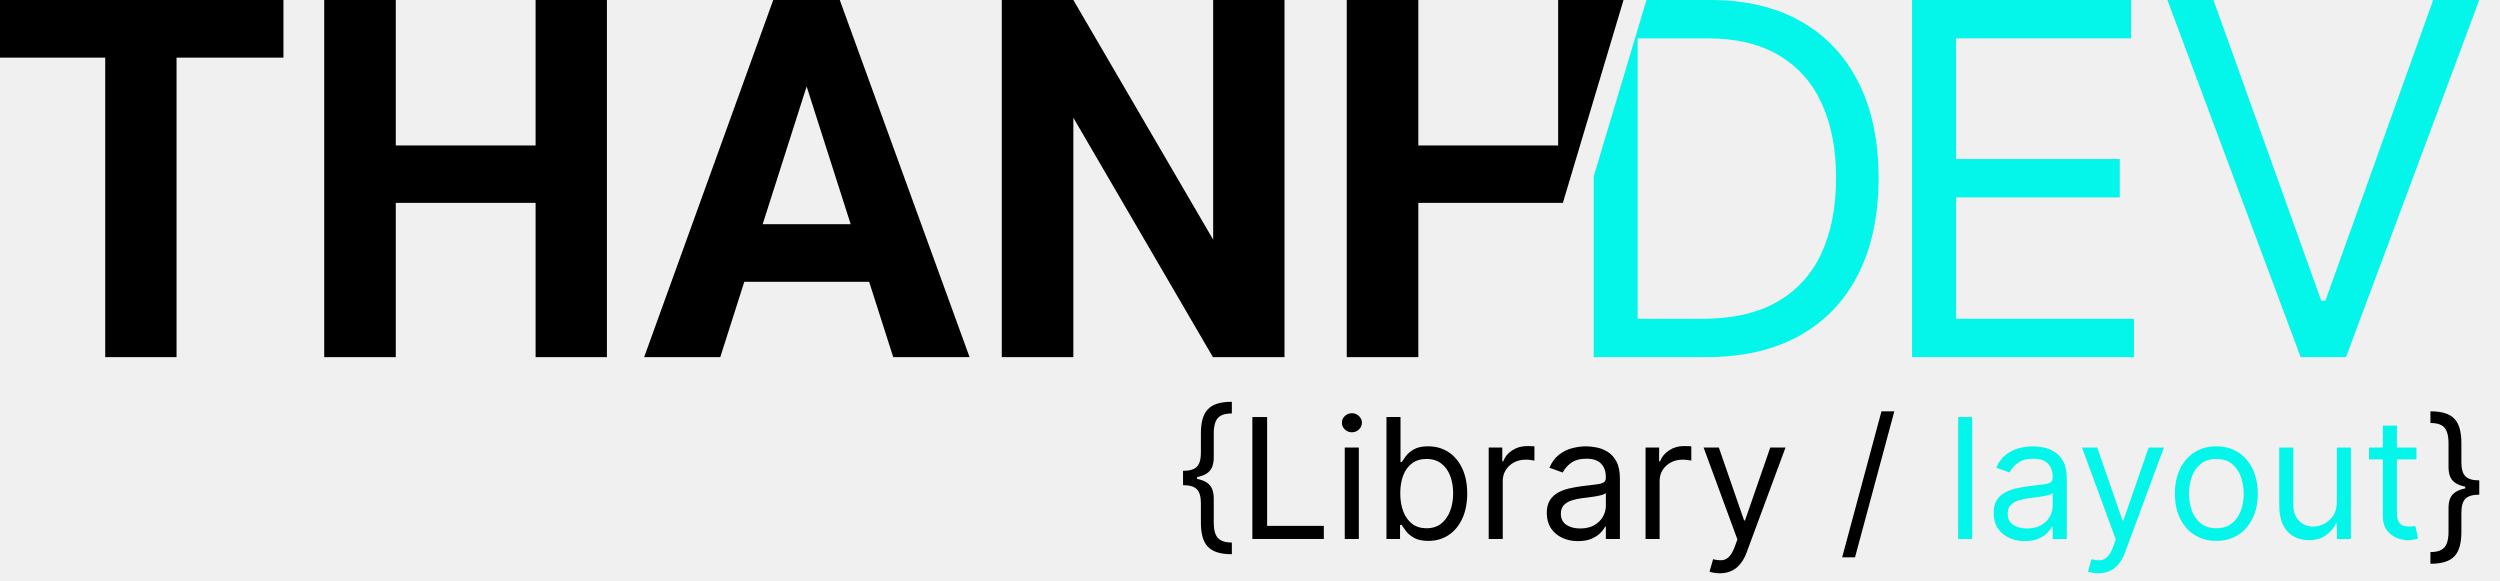
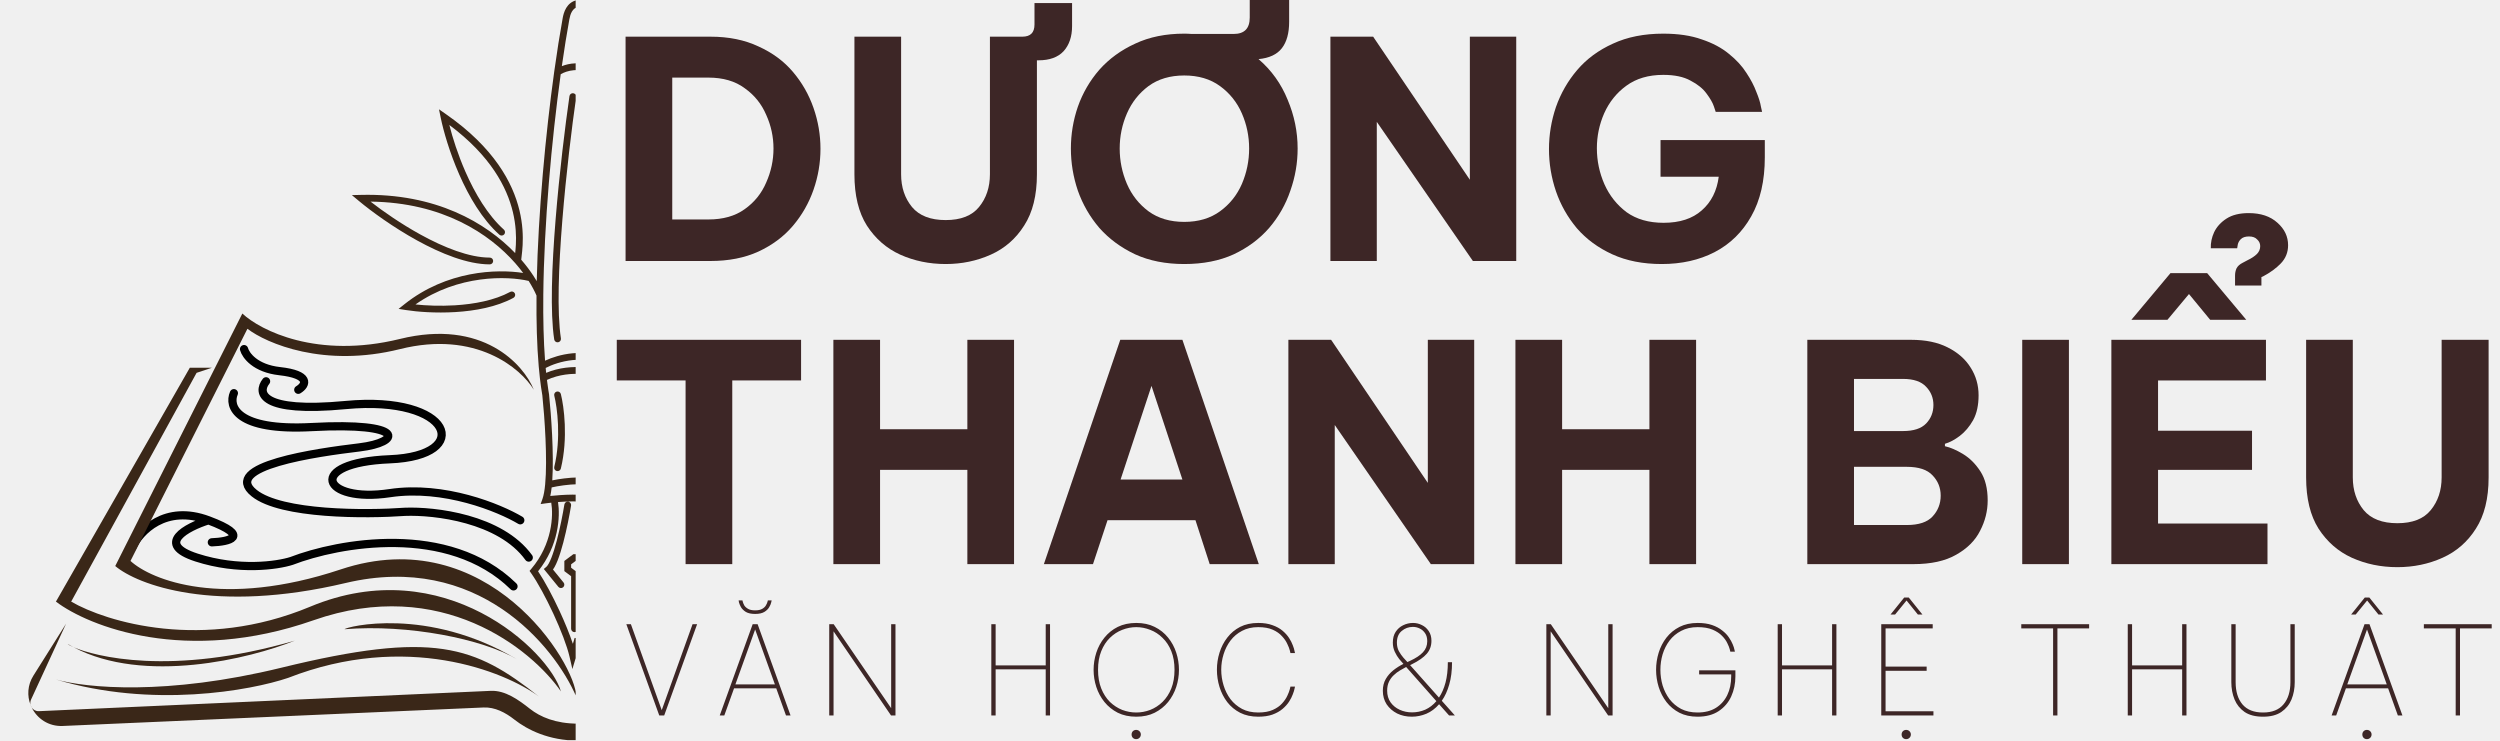
- <svg xmlns="http://www.w3.org/2000/svg" width="112" height="26" viewBox="0 0 112 26" fill="none">
-   <g clip-path="url(#clip0_33_1287)">
-     <path d="M12.698 2.582H7.909V16H4.714V2.582H0V0H12.698V2.582Z" fill="black" />
-     <path d="M17.731 6.517H23.995V0H27.19V16H23.995V9.088H17.731V16H14.525V0H17.731V6.517Z" fill="black" />
-     <path fill-rule="evenodd" clip-rule="evenodd" d="M43.437 16H40.017L38.938 12.626H33.344L32.268 16H28.858L34.641 0H37.622L43.437 16ZM34.168 10.044H38.111L36.137 3.873L34.168 10.044Z" fill="black" />
-     <path d="M54.35 10.736V0H57.545V16H54.339L48.086 5.274V16H44.88V0H48.086L54.35 10.736Z" fill="black" />
-     <path d="M69.805 6.517H63.541V0H60.335V16H63.541V9.088H70.017L72.734 0H69.805V6.517Z" fill="black" />
-     <path d="M76.636 0C78.213 2.3371e-05 79.562 0.32 80.684 0.961C81.805 1.596 82.666 2.51 83.264 3.703C83.862 4.891 84.161 6.312 84.161 7.969C84.161 9.635 83.859 11.07 83.256 12.273C82.653 13.471 81.774 14.393 80.62 15.039C79.466 15.68 78.064 16 76.413 16H71.397V7.909L73.762 0H76.636ZM73.365 14.281H76.286C77.63 14.281 78.744 14.026 79.628 13.516C80.512 13.005 81.171 12.279 81.605 11.336C82.038 10.393 82.256 9.271 82.256 7.969C82.256 6.677 82.041 5.565 81.612 4.633C81.184 3.695 80.543 2.977 79.691 2.477C78.84 1.971 77.779 1.719 76.509 1.719H73.365V14.281Z" fill="#04F6EA" />
-     <path d="M85.661 16V0H95.472V1.719H87.63V7.125H94.965V8.844H87.63V14.281H95.6V16H85.661Z" fill="#04F6EA" />
-     <path d="M99.163 0L103.99 13.469H104.18L109.007 0H111.071L105.101 16H103.069L97.1 0H99.163Z" fill="#04F6EA" />
-     <path d="M53 21.425V21.094C53.297 21.094 53.504 21.032 53.621 20.908C53.741 20.783 53.8 20.575 53.8 20.283V19.43C53.8 19.184 53.823 18.972 53.87 18.792C53.918 18.613 53.995 18.464 54.102 18.347C54.208 18.229 54.351 18.142 54.529 18.085C54.706 18.029 54.926 18 55.187 18V18.523C54.981 18.523 54.818 18.555 54.699 18.619C54.582 18.683 54.498 18.782 54.448 18.918C54.4 19.051 54.376 19.222 54.376 19.43V20.497C54.376 20.636 54.358 20.762 54.32 20.876C54.285 20.989 54.218 21.087 54.12 21.169C54.023 21.251 53.883 21.314 53.702 21.358C53.522 21.403 53.288 21.425 53 21.425ZM55.187 24.829C54.926 24.829 54.706 24.8 54.529 24.743C54.351 24.686 54.208 24.599 54.102 24.482C53.995 24.365 53.918 24.216 53.87 24.037C53.823 23.857 53.8 23.644 53.8 23.399V22.545C53.8 22.254 53.741 22.046 53.621 21.921C53.504 21.797 53.297 21.735 53 21.735V21.404C53.288 21.404 53.522 21.426 53.702 21.47C53.883 21.515 54.023 21.578 54.12 21.66C54.218 21.742 54.285 21.839 54.32 21.953C54.358 22.067 54.376 22.193 54.376 22.332V23.399C54.376 23.607 54.4 23.778 54.448 23.911C54.498 24.044 54.582 24.143 54.699 24.207C54.818 24.273 54.981 24.306 55.187 24.306V24.829ZM53 21.735V21.094H53.63V21.735H53Z" fill="black" />
-     <path d="M56.106 24.146V18.683H56.767V23.559H59.307V24.146H56.106Z" fill="black" />
-     <path d="M60.245 24.146V20.049H60.875V24.146H60.245ZM60.566 19.366C60.443 19.366 60.337 19.324 60.248 19.24C60.161 19.157 60.117 19.056 60.117 18.939C60.117 18.822 60.161 18.721 60.248 18.637C60.337 18.554 60.443 18.512 60.566 18.512C60.688 18.512 60.793 18.554 60.88 18.637C60.969 18.721 61.014 18.822 61.014 18.939C61.014 19.056 60.969 19.157 60.88 19.24C60.793 19.324 60.688 19.366 60.566 19.366Z" fill="black" />
-     <path d="M62.114 24.146V18.683H62.743V20.7H62.796C62.843 20.629 62.907 20.538 62.988 20.428C63.072 20.316 63.191 20.216 63.346 20.129C63.502 20.04 63.714 19.995 63.981 19.995C64.326 19.995 64.63 20.082 64.893 20.254C65.156 20.427 65.362 20.671 65.509 20.988C65.657 21.304 65.731 21.678 65.731 22.108C65.731 22.542 65.657 22.918 65.509 23.236C65.362 23.553 65.157 23.798 64.896 23.973C64.634 24.145 64.333 24.232 63.991 24.232C63.728 24.232 63.517 24.188 63.359 24.101C63.201 24.012 63.079 23.911 62.994 23.799C62.908 23.686 62.843 23.591 62.796 23.517H62.722V24.146H62.114ZM62.732 22.098C62.732 22.407 62.778 22.68 62.868 22.916C62.959 23.151 63.092 23.335 63.266 23.469C63.44 23.6 63.654 23.666 63.906 23.666C64.169 23.666 64.389 23.597 64.565 23.458C64.743 23.317 64.876 23.129 64.965 22.892C65.056 22.654 65.101 22.389 65.101 22.098C65.101 21.809 65.057 21.55 64.968 21.319C64.881 21.086 64.748 20.901 64.57 20.766C64.394 20.63 64.173 20.561 63.906 20.561C63.65 20.561 63.435 20.626 63.261 20.756C63.086 20.884 62.955 21.063 62.866 21.294C62.777 21.524 62.732 21.792 62.732 22.098Z" fill="black" />
-     <path d="M66.694 24.146V20.048H67.302V20.667H67.344C67.419 20.465 67.554 20.3 67.75 20.174C67.945 20.047 68.166 19.984 68.411 19.984C68.458 19.984 68.516 19.985 68.585 19.987C68.654 19.989 68.707 19.991 68.742 19.995V20.635C68.721 20.63 68.672 20.622 68.596 20.611C68.521 20.599 68.442 20.593 68.358 20.593C68.159 20.593 67.981 20.634 67.825 20.718C67.67 20.8 67.547 20.914 67.457 21.059C67.368 21.203 67.323 21.368 67.323 21.553V24.146H66.694Z" fill="black" />
-     <path d="M70.694 24.242C70.434 24.242 70.199 24.193 69.987 24.095C69.776 23.995 69.608 23.852 69.483 23.666C69.359 23.477 69.296 23.249 69.296 22.983C69.296 22.748 69.343 22.558 69.435 22.412C69.528 22.264 69.651 22.149 69.806 22.065C69.961 21.982 70.131 21.919 70.318 21.878C70.507 21.836 70.696 21.802 70.886 21.777C71.135 21.745 71.337 21.721 71.492 21.705C71.648 21.687 71.762 21.658 71.833 21.617C71.906 21.576 71.942 21.505 71.942 21.404V21.382C71.942 21.119 71.871 20.915 71.726 20.769C71.584 20.623 71.368 20.55 71.078 20.55C70.778 20.55 70.542 20.616 70.371 20.747C70.201 20.879 70.081 21.019 70.011 21.169L69.414 20.955C69.52 20.706 69.663 20.513 69.841 20.374C70.02 20.233 70.216 20.136 70.427 20.08C70.641 20.023 70.851 19.995 71.057 19.995C71.189 19.995 71.34 20.011 71.51 20.043C71.683 20.073 71.849 20.137 72.009 20.233C72.171 20.328 72.305 20.474 72.412 20.667C72.519 20.861 72.572 21.121 72.572 21.446V24.146H71.942V23.591H71.91C71.868 23.68 71.797 23.775 71.697 23.876C71.597 23.978 71.465 24.064 71.3 24.135C71.134 24.206 70.932 24.242 70.694 24.242ZM70.79 23.676C71.039 23.676 71.249 23.627 71.42 23.529C71.592 23.432 71.722 23.305 71.809 23.151C71.898 22.996 71.942 22.833 71.942 22.663V22.086C71.916 22.118 71.857 22.148 71.766 22.174C71.677 22.199 71.574 22.221 71.457 22.241C71.341 22.259 71.228 22.275 71.118 22.289C71.01 22.302 70.922 22.312 70.854 22.321C70.691 22.343 70.538 22.377 70.395 22.425C70.255 22.471 70.141 22.542 70.054 22.636C69.969 22.728 69.926 22.855 69.926 23.015C69.926 23.233 70.007 23.399 70.169 23.511C70.332 23.621 70.539 23.676 70.79 23.676Z" fill="black" />
-     <path d="M73.721 24.146V20.048H74.329V20.667H74.372C74.447 20.465 74.582 20.3 74.778 20.174C74.973 20.047 75.194 19.984 75.439 19.984C75.485 19.984 75.543 19.985 75.612 19.987C75.682 19.989 75.734 19.991 75.77 19.995V20.635C75.748 20.63 75.7 20.622 75.623 20.611C75.548 20.599 75.469 20.593 75.386 20.593C75.186 20.593 75.009 20.634 74.852 20.718C74.698 20.8 74.575 20.914 74.484 21.059C74.395 21.203 74.351 21.368 74.351 21.553V24.146H73.721Z" fill="black" />
-     <path d="M77.046 25.683C76.939 25.683 76.844 25.674 76.761 25.656C76.677 25.64 76.619 25.624 76.587 25.608L76.747 25.053C76.9 25.092 77.035 25.106 77.153 25.096C77.27 25.085 77.374 25.033 77.465 24.938C77.558 24.846 77.642 24.696 77.718 24.488L77.836 24.167L76.321 20.049H77.004L78.135 23.314H78.177L79.308 20.049H79.991L78.252 24.744C78.174 24.955 78.077 25.13 77.961 25.269C77.846 25.41 77.711 25.514 77.558 25.581C77.407 25.649 77.237 25.683 77.046 25.683Z" fill="black" />
-     <path d="M84.866 18.427L83.105 24.968H82.529L84.29 18.427H84.866Z" fill="black" />
-     <path d="M111.071 21.831V22.161C110.774 22.161 110.566 22.224 110.446 22.348C110.329 22.473 110.27 22.681 110.27 22.972V23.826C110.27 24.071 110.246 24.284 110.198 24.463C110.152 24.643 110.076 24.791 109.969 24.909C109.862 25.026 109.72 25.113 109.542 25.17C109.364 25.227 109.145 25.256 108.883 25.256V24.733C109.09 24.733 109.251 24.7 109.369 24.634C109.488 24.57 109.571 24.471 109.619 24.338C109.669 24.205 109.694 24.034 109.694 23.826V22.759C109.694 22.62 109.712 22.494 109.748 22.38C109.785 22.266 109.852 22.168 109.95 22.087C110.048 22.005 110.187 21.942 110.366 21.897C110.548 21.853 110.782 21.831 111.071 21.831ZM108.883 18.427C109.145 18.427 109.364 18.455 109.542 18.512C109.72 18.569 109.862 18.656 109.969 18.774C110.076 18.891 110.152 19.039 110.198 19.219C110.246 19.399 110.27 19.611 110.27 19.857V20.71C110.27 21.002 110.329 21.21 110.446 21.334C110.566 21.459 110.774 21.521 111.071 21.521V21.852C110.782 21.852 110.548 21.83 110.366 21.785C110.187 21.741 110.048 21.678 109.95 21.596C109.852 21.514 109.785 21.416 109.748 21.302C109.712 21.189 109.694 21.062 109.694 20.924V19.857C109.694 19.648 109.669 19.478 109.619 19.344C109.571 19.209 109.488 19.11 109.369 19.046C109.251 18.982 109.09 18.95 108.883 18.95V18.427ZM111.071 21.521V22.161H110.441V21.521H111.071Z" fill="black" />
-     <path d="M88.354 18.683V24.146H87.725V18.683H88.354Z" fill="#04F6EA" />
-     <path d="M90.713 24.242C90.453 24.242 90.218 24.193 90.006 24.095C89.794 23.995 89.626 23.852 89.502 23.666C89.377 23.477 89.315 23.249 89.315 22.983C89.315 22.748 89.361 22.558 89.454 22.412C89.546 22.264 89.67 22.149 89.825 22.065C89.979 21.982 90.15 21.919 90.337 21.878C90.525 21.836 90.715 21.802 90.905 21.777C91.154 21.745 91.356 21.721 91.51 21.705C91.667 21.687 91.781 21.658 91.852 21.617C91.925 21.576 91.961 21.505 91.961 21.404V21.382C91.961 21.119 91.889 20.915 91.745 20.769C91.603 20.623 91.387 20.55 91.097 20.55C90.796 20.55 90.561 20.616 90.39 20.747C90.219 20.879 90.099 21.019 90.03 21.169L89.433 20.955C89.539 20.706 89.681 20.513 89.859 20.374C90.039 20.233 90.235 20.136 90.446 20.08C90.66 20.023 90.87 19.995 91.076 19.995C91.207 19.995 91.359 20.011 91.529 20.043C91.702 20.073 91.868 20.136 92.028 20.233C92.19 20.328 92.324 20.473 92.431 20.667C92.537 20.861 92.591 21.121 92.591 21.446V24.146H91.961V23.591H91.929C91.887 23.68 91.816 23.775 91.716 23.876C91.616 23.978 91.484 24.064 91.319 24.135C91.153 24.206 90.951 24.242 90.713 24.242ZM90.809 23.676C91.058 23.676 91.268 23.627 91.439 23.529C91.611 23.432 91.741 23.305 91.828 23.151C91.917 22.996 91.961 22.833 91.961 22.663V22.086C91.935 22.118 91.876 22.148 91.785 22.174C91.696 22.199 91.593 22.221 91.476 22.241C91.36 22.259 91.247 22.275 91.137 22.289C91.029 22.302 90.941 22.312 90.873 22.321C90.709 22.343 90.556 22.377 90.414 22.425C90.274 22.471 90.16 22.542 90.073 22.636C89.987 22.728 89.945 22.855 89.945 23.015C89.945 23.233 90.026 23.399 90.188 23.511C90.351 23.621 90.558 23.676 90.809 23.676Z" fill="#04F6EA" />
-     <path d="M93.998 25.683C93.892 25.683 93.797 25.674 93.713 25.656C93.629 25.64 93.572 25.624 93.54 25.608L93.7 25.053C93.853 25.092 93.988 25.106 94.105 25.096C94.222 25.085 94.326 25.033 94.417 24.938C94.51 24.846 94.594 24.696 94.671 24.488L94.788 24.167L93.273 20.049H93.956L95.087 23.314H95.129L96.26 20.049H96.943L95.204 24.744C95.126 24.955 95.029 25.13 94.913 25.269C94.798 25.41 94.663 25.514 94.511 25.581C94.359 25.649 94.189 25.683 93.998 25.683Z" fill="#04F6EA" />
-     <path d="M99.292 24.231C98.922 24.231 98.598 24.143 98.318 23.967C98.041 23.791 97.824 23.545 97.668 23.228C97.513 22.912 97.436 22.542 97.436 22.118C97.436 21.692 97.513 21.319 97.668 21.001C97.824 20.682 98.041 20.435 98.318 20.259C98.598 20.083 98.922 19.995 99.292 19.995C99.662 19.995 99.986 20.083 100.263 20.259C100.542 20.435 100.759 20.682 100.914 21.001C101.071 21.319 101.149 21.692 101.149 22.118C101.149 22.542 101.071 22.912 100.914 23.228C100.759 23.545 100.542 23.791 100.263 23.967C99.986 24.143 99.662 24.231 99.292 24.231ZM99.292 23.666C99.573 23.666 99.804 23.593 99.986 23.45C100.167 23.305 100.301 23.116 100.389 22.881C100.476 22.647 100.519 22.392 100.519 22.118C100.519 21.845 100.476 21.589 100.389 21.353C100.301 21.116 100.167 20.925 99.986 20.779C99.804 20.634 99.573 20.561 99.292 20.561C99.011 20.561 98.78 20.634 98.599 20.779C98.417 20.925 98.283 21.116 98.196 21.353C98.109 21.589 98.065 21.845 98.065 22.118C98.065 22.392 98.109 22.647 98.196 22.881C98.283 23.116 98.417 23.305 98.599 23.45C98.78 23.593 99.011 23.666 99.292 23.666Z" fill="#04F6EA" />
-     <path d="M104.692 22.471V20.049H105.321V24.146H104.692V23.453H104.649C104.553 23.661 104.404 23.837 104.201 23.983C103.998 24.127 103.742 24.199 103.433 24.199C103.177 24.199 102.949 24.143 102.75 24.031C102.551 23.918 102.394 23.747 102.28 23.519C102.167 23.29 102.11 23.001 102.11 22.652V20.049H102.739V22.61C102.739 22.908 102.823 23.147 102.99 23.325C103.159 23.502 103.374 23.591 103.636 23.591C103.792 23.591 103.951 23.551 104.113 23.471C104.277 23.391 104.414 23.268 104.524 23.103C104.636 22.938 104.692 22.727 104.692 22.471Z" fill="#04F6EA" />
-     <path d="M108.256 20.049V20.582H106.133V20.049H108.256ZM106.752 19.067H107.381V22.972C107.381 23.15 107.407 23.283 107.459 23.372C107.512 23.459 107.58 23.518 107.661 23.548C107.745 23.577 107.833 23.591 107.926 23.591C107.995 23.591 108.052 23.587 108.096 23.58C108.141 23.571 108.176 23.564 108.203 23.559L108.331 24.124C108.288 24.14 108.229 24.156 108.152 24.172C108.076 24.19 107.979 24.199 107.861 24.199C107.684 24.199 107.509 24.161 107.339 24.084C107.17 24.008 107.029 23.892 106.917 23.735C106.807 23.578 106.752 23.381 106.752 23.143V19.067Z" fill="#04F6EA" />
+ <svg xmlns="http://www.w3.org/2000/svg" width="304" height="90" viewBox="0 0 304 90" fill="none">
+   <g clip-path="url(#clip0_21_404)">
+     <path d="M4.064 82.152L8.037 75.836L3.78 85.06C3.678 85.281 3.664 85.511 3.716 85.72C3.756 85.823 3.8 85.924 3.849 86.023C4.031 86.305 4.352 86.496 4.733 86.478L59.675 84.007C61.439 83.928 63.061 85.102 64.446 86.197C65.676 87.169 67.561 87.995 70.272 87.995C73.215 87.995 75.282 87.022 76.604 85.945C77.871 84.913 79.379 83.918 81.013 83.986L136.171 86.276C136.562 86.292 136.888 86.09 137.066 85.797C137.119 85.669 137.166 85.538 137.206 85.404C137.23 85.217 137.202 85.019 137.107 84.829L132.507 75.63L136.717 82.098C137.408 83.16 137.519 84.352 137.206 85.404C137.187 85.545 137.139 85.678 137.066 85.797C136.463 87.258 135.016 88.356 133.191 88.276L81.512 86.037C80.046 85.974 78.672 86.758 77.528 87.676C76.032 88.876 73.621 90.056 70.272 90.056C66.751 90.056 64.137 88.751 62.536 87.491C61.462 86.645 60.172 85.97 58.805 86.03L7.625 88.278C5.897 88.354 4.504 87.372 3.849 86.023C3.788 85.931 3.743 85.828 3.716 85.72C3.286 84.614 3.335 83.311 4.064 82.152Z" fill="#3A2718" />
+     <path d="M29.675 42.452C29.881 43.207 31.035 44.801 34.003 45.131C37.712 45.543 37.3 46.779 36.27 47.398M32.354 46.367C31.255 47.741 31.653 50.242 42.04 49.252C55.023 48.016 57.702 55.435 47.398 55.847C37.094 56.259 39.155 61.205 47.398 59.968C53.992 58.979 60.724 61.754 63.266 63.266M28.439 47.81C27.752 49.39 28.686 52.426 37.918 51.931C49.459 51.313 48.84 53.786 43.688 54.404C38.536 55.023 26.79 56.671 30.912 59.968C34.209 62.606 44.513 62.579 49.252 62.235C52.824 62.098 60.834 63.018 64.296 67.799M25.76 65.945C27.82 65.876 30.623 65.244 25.348 63.266M25.348 63.266C20.072 61.287 16.967 64.639 16.074 66.563M25.348 63.266C22.737 64.09 18.794 66.151 23.905 67.799C29.016 69.448 33.728 68.761 35.445 68.211C41.147 66.013 54.528 63.554 62.441 71.303" stroke="black" stroke-linecap="round" />
+     <path d="M38.124 75.424C53.621 69.984 64.639 78.927 68.211 84.079C66.769 79.133 53.992 66.975 37.712 73.775C24.688 79.216 12.914 75.63 8.655 73.157L23.905 45.337L25.76 44.719H23.081L6.801 73.157C10.785 76.18 22.627 80.865 38.124 75.424Z" fill="#3A2718" />
+     <path d="M6.803 82.624C6.573 82.559 6.366 82.495 6.182 82.431C6.389 82.497 6.596 82.561 6.803 82.624C10.525 83.663 20.234 84.61 34.209 81.194C52.756 76.661 57.702 78.515 65.532 84.698C61.342 81.606 49.376 76.826 35.033 82.431C30.443 83.983 18.479 86.146 6.803 82.624Z" fill="#3A2718" />
+     <path d="M8.936 78.699C8.506 78.513 8.273 78.37 8.243 78.309C8.471 78.445 8.702 78.575 8.936 78.699C11.452 79.784 20.725 82.296 35.857 77.897C30.374 80.104 17.523 83.248 8.936 78.699Z" fill="#3A2718" />
+     <path d="M41.883 76.516C42.094 76.219 51.931 73.684 62.853 80.164C58.723 77.713 49.664 75.876 41.883 76.516Z" fill="#3A2718" />
+     <path d="M48.634 42.452C57.866 40.144 63.334 44.787 64.914 47.398C63.678 44.306 58.691 38.742 48.634 41.215C38.578 43.688 31.667 40.185 29.469 38.124L14.013 68.83C16.692 71.096 26.048 74.682 42.04 70.89C58.031 67.099 67.387 78.515 70.066 84.698C70.066 80.782 59.35 63.266 41.422 69.242C27.078 74.023 18.41 70.547 15.868 68.211L30.087 39.979C32.423 41.765 39.402 44.76 48.634 42.452Z" fill="#3A2718" />
+     <path d="M70.272 0C71.024 0 71.533 0.412 71.846 0.878C72.112 1.275 72.253 1.732 72.311 2.08L72.331 2.221L72.331 2.226L72.331 2.231C72.503 4.177 72.691 6.383 72.887 8.749C73.259 13.232 73.656 18.291 74.012 23.249C74.508 22.026 75.225 20.624 76.194 19.145C76.692 18.385 77.258 17.604 77.894 16.815C77.002 14.037 76.754 7.814 82.375 3.185L82.995 2.675L83.048 3.476C83.118 4.529 83.118 6.226 82.891 7.917C82.666 9.587 82.209 11.338 81.305 12.423C81.159 12.597 80.899 12.621 80.724 12.475C80.549 12.33 80.526 12.069 80.671 11.895C81.416 11.001 81.852 9.454 82.074 7.807C82.239 6.58 82.279 5.345 82.26 4.38C77.93 8.387 77.881 13.42 78.534 16.049C81.838 12.222 86.844 8.34 94.049 5.996L95.289 5.593L94.507 6.636C92.777 8.941 87.743 14.154 81.345 16.664C81.133 16.747 80.894 16.642 80.811 16.431C80.728 16.219 80.832 15.98 81.044 15.896C86.368 13.808 90.745 9.767 92.939 7.253C86.27 9.701 81.675 13.503 78.676 17.16C78.37 17.532 78.082 17.904 77.808 18.272C80.432 17.227 85.037 16.538 90.232 18.999L91.044 19.383L90.223 19.748C89.253 20.179 87.569 20.685 85.62 20.833C83.67 20.981 81.426 20.772 79.361 19.74C79.158 19.638 79.075 19.39 79.177 19.187C79.279 18.983 79.526 18.901 79.73 19.003C81.622 19.948 83.705 20.152 85.558 20.011C86.882 19.911 88.073 19.635 88.967 19.343C83.323 17.045 78.593 18.566 76.835 19.672C75.374 21.918 74.528 23.955 74.163 25.387C74.7 33.118 75.109 40.376 75.118 44.512C75.119 45.05 75.114 45.538 75.1 45.968C75.082 46.568 75.049 47.065 74.998 47.436C74.972 47.62 74.94 47.786 74.898 47.922C74.864 48.036 74.799 48.211 74.662 48.329C74.627 48.358 74.555 48.456 74.479 48.689C74.407 48.91 74.345 49.205 74.297 49.569C74.201 50.296 74.163 51.247 74.169 52.321C74.181 54.465 74.365 57.049 74.572 59.2C74.649 59.996 74.728 60.732 74.803 61.362L74.911 62.276L74.157 61.749C74.002 61.64 73.81 61.543 73.585 61.456C73.752 64.572 75.226 67.904 75.988 69.244L76.188 69.594L75.842 69.801C75.527 69.991 75.116 70.487 74.65 71.262C74.197 72.017 73.729 72.973 73.277 74.003C72.374 76.061 71.555 78.375 71.077 79.876L70.593 81.397L70.192 79.392L69.602 81.359L69.252 79.844C68.953 78.547 68.195 76.586 67.297 74.644C66.399 72.704 65.381 70.824 64.577 69.686L64.393 69.424L64.6 69.181C67.16 66.169 67.298 62.684 67.032 61.125C66.807 61.149 66.599 61.175 66.413 61.201L65.74 61.294L65.969 60.654C66.113 60.25 66.221 59.65 66.292 58.899C66.583 55.83 66.224 50.726 65.948 48.073C65.836 47.423 65.738 46.731 65.654 46.002C65.599 45.533 65.551 45.047 65.508 44.548C65.288 41.998 65.209 39.07 65.24 35.941C65.013 35.411 64.696 34.807 64.284 34.159C61.71 33.555 55.718 33.376 50.52 37.021C51.794 37.156 53.505 37.236 55.317 37.126C57.665 36.983 60.137 36.525 62.039 35.495C62.239 35.387 62.489 35.461 62.597 35.661C62.706 35.861 62.632 36.111 62.432 36.22C60.377 37.333 57.766 37.803 55.367 37.948C52.962 38.094 50.727 37.917 49.394 37.707L48.468 37.561L49.202 36.977C54.324 32.91 60.398 32.688 63.617 33.191C63.329 32.804 63.011 32.407 62.66 32.008C59.523 28.436 53.835 24.62 45.057 24.516C46.593 25.71 48.765 27.22 51.116 28.515C53.988 30.098 57.063 31.324 59.556 31.324C59.784 31.324 59.968 31.508 59.968 31.736C59.968 31.963 59.784 32.148 59.556 32.148C56.844 32.148 53.614 30.832 50.719 29.238C47.809 27.635 45.174 25.713 43.631 24.428L42.788 23.726L43.884 23.699C53.016 23.473 59.109 27.104 62.644 30.774C62.676 30.489 62.709 30.149 62.729 29.76C62.782 28.736 62.746 27.367 62.364 25.779C61.643 22.782 59.676 18.959 54.64 15.197C55.027 16.732 55.678 18.79 56.596 20.885C57.751 23.518 59.312 26.169 61.274 27.925C61.443 28.077 61.458 28.338 61.306 28.507C61.154 28.677 60.893 28.691 60.724 28.54C58.634 26.669 57.016 23.893 55.842 21.216C54.665 18.533 53.918 15.909 53.588 14.302L53.382 13.292L54.228 13.881C60.074 17.953 62.353 22.209 63.166 25.586C63.571 27.269 63.608 28.72 63.552 29.803C63.524 30.343 63.473 30.792 63.433 31.125C63.413 31.294 63.397 31.426 63.387 31.53C63.385 31.55 63.384 31.568 63.383 31.584C63.97 32.263 64.47 32.933 64.886 33.572C65.022 33.78 65.149 33.986 65.268 34.187C65.45 25.841 66.339 16.315 67.391 8.726C67.725 6.323 68.075 4.112 68.424 2.193C68.542 1.547 68.872 0.272 70.191 0.008L70.232 0H70.272ZM69.602 60.971C68.993 60.978 68.397 61.008 67.855 61.049C68.132 62.789 67.95 66.337 65.429 69.47C66.24 70.677 67.201 72.476 68.044 74.298C68.683 75.679 69.263 77.094 69.661 78.292L69.877 77.573L70.676 77.61L70.784 78.151C71.256 76.791 71.866 75.167 72.522 73.672C72.981 72.627 73.465 71.635 73.944 70.838C74.311 70.225 74.7 69.684 75.098 69.334C74.249 67.736 72.843 64.373 72.75 61.215C72.578 61.179 72.398 61.147 72.212 61.119C72.276 61.183 72.319 61.268 72.33 61.364C72.458 62.486 72.722 64.22 73.098 65.77C73.286 66.546 73.5 67.264 73.734 67.832C73.977 68.424 74.211 68.773 74.399 68.904L74.699 69.115L73.519 71.293C73.411 71.493 73.161 71.567 72.961 71.459C72.761 71.35 72.687 71.1 72.795 70.9L73.647 69.326C73.378 69.024 73.157 68.599 72.971 68.146C72.715 67.523 72.49 66.76 72.297 65.964C71.91 64.372 71.642 62.603 71.511 61.458C71.493 61.291 71.575 61.136 71.71 61.056C71.041 60.986 70.317 60.962 69.602 60.971ZM70.272 76.454C70.272 76.682 70.088 76.867 69.86 76.867C69.632 76.867 69.448 76.682 69.448 76.454V70.066L68.624 69.448V68.211L69.723 67.387H70.576L71.715 67.957V69.668L71.097 70.081V76.454C71.097 76.682 70.912 76.867 70.684 76.867C70.457 76.867 70.272 76.682 70.272 76.454ZM68.629 61.344C68.665 61.12 68.877 60.967 69.102 61.004C69.327 61.041 69.479 61.253 69.443 61.477C69.256 62.62 68.915 64.385 68.496 65.972C68.287 66.765 68.055 67.524 67.811 68.141C67.689 68.45 67.561 68.73 67.427 68.966C67.369 69.066 67.308 69.163 67.242 69.253L68.531 70.837C68.675 71.013 68.648 71.272 68.472 71.416C68.295 71.56 68.035 71.533 67.892 71.356L66.126 69.188L66.437 68.927C66.505 68.869 66.599 68.753 66.71 68.558C66.819 68.367 66.931 68.125 67.045 67.838C67.272 67.263 67.494 66.54 67.699 65.762C68.109 64.207 68.445 62.469 68.629 61.344ZM69.448 68.623V69.036L70.272 69.654V69.639L70.89 69.227V68.466L70.381 68.211H69.997L69.448 68.623ZM70.31 58.878C69.087 58.902 67.894 59.088 67.082 59.271C67.039 59.647 66.985 59.996 66.917 60.309C67.673 60.227 68.616 60.158 69.592 60.147C70.85 60.132 72.192 60.211 73.261 60.489C73.482 60.546 73.696 60.614 73.898 60.693C73.856 60.315 73.814 59.911 73.772 59.49C72.882 59.011 71.613 58.852 70.31 58.878ZM70.981 45.49C69.553 45.38 67.965 45.525 66.508 46.197C66.561 46.634 66.619 47.055 66.682 47.46L66.763 47.946L66.765 47.959L66.766 47.973C67.027 50.472 67.369 55.226 67.157 58.413C67.999 58.239 69.131 58.077 70.294 58.054C71.443 58.031 72.672 58.141 73.683 58.542C73.504 56.542 73.356 54.263 73.345 52.325C73.339 51.237 73.376 50.243 73.48 49.461C73.531 49.071 73.601 48.721 73.695 48.432C73.78 48.173 73.902 47.916 74.089 47.738C74.093 47.728 74.101 47.711 74.11 47.682C74.134 47.604 74.158 47.486 74.181 47.322C74.219 47.049 74.247 46.681 74.266 46.224C73.513 45.924 72.331 45.594 70.981 45.49ZM73.178 46.856C73.25 46.64 73.483 46.523 73.699 46.594C73.915 46.666 74.032 46.899 73.961 47.115C73.402 48.8 72.418 53.157 72.948 57.027C72.978 57.253 72.82 57.461 72.595 57.492C72.37 57.523 72.161 57.365 72.13 57.139C71.578 53.097 72.599 48.605 73.178 46.856ZM67.698 47.616C67.918 47.56 68.143 47.694 68.199 47.914C68.576 49.401 69.098 53.264 68.2 56.974C68.146 57.195 67.924 57.331 67.702 57.278C67.481 57.224 67.345 57.001 67.399 56.78C68.256 53.236 67.754 49.516 67.4 48.117C67.344 47.897 67.477 47.672 67.698 47.616ZM74.292 44.743C72.754 43.833 71.112 43.641 69.657 43.784C68.284 43.919 67.096 44.353 66.354 44.743C66.372 44.944 66.391 45.143 66.411 45.339C67.96 44.686 69.6 44.557 71.044 44.668C72.323 44.767 73.467 45.055 74.289 45.351C74.291 45.158 74.292 44.955 74.292 44.743ZM72.083 9.033C70.426 8.137 68.874 8.613 68.182 9.026C67.074 17.071 66.154 27.25 66.065 35.862C66.035 38.755 66.099 41.467 66.279 43.86C67.107 43.471 68.266 43.093 69.576 42.964C71.032 42.82 72.692 42.983 74.288 43.8C74.238 39.59 73.846 32.706 73.336 25.376C72.952 19.855 72.501 14.088 72.083 9.033ZM69.713 11.338C69.938 11.371 70.094 11.58 70.062 11.805C69.548 15.37 68.838 21.122 68.38 26.782C67.921 32.458 67.721 37.992 68.207 41.153C68.241 41.377 68.087 41.588 67.862 41.623C67.637 41.657 67.427 41.503 67.392 41.278C66.889 38.009 67.1 32.381 67.559 26.715C68.018 21.035 68.73 15.267 69.246 11.688C69.278 11.462 69.487 11.306 69.713 11.338ZM72.438 21.846C72.665 21.825 72.865 21.991 72.887 22.218C73.114 24.626 73.421 28.393 73.603 31.869C73.694 33.606 73.754 35.276 73.757 36.668C73.759 38.046 73.707 39.193 73.56 39.861C73.511 40.084 73.291 40.224 73.069 40.175C72.847 40.126 72.706 39.907 72.755 39.684C72.88 39.116 72.935 38.056 72.932 36.67C72.93 35.297 72.87 33.643 72.78 31.912C72.599 28.45 72.293 24.695 72.066 22.295C72.045 22.068 72.211 21.867 72.438 21.846ZM70.312 0.826C69.602 0.991 69.353 1.692 69.235 2.341C68.927 4.034 68.617 5.958 68.319 8.045C69.215 7.686 70.561 7.477 72.004 8.082C71.83 5.999 71.664 4.052 71.511 2.312C71.482 2.052 71.375 1.656 71.161 1.337C70.962 1.041 70.694 0.839 70.312 0.826Z" fill="#3A2718" />
  </g>
+   <path d="M291.52 68.967C289.53 68.967 287.686 68.586 285.991 67.824C284.32 67.062 282.968 65.883 281.936 64.286C280.929 62.688 280.425 60.612 280.425 58.056V41.321H286.101V58.056C286.101 59.629 286.544 60.956 287.428 62.037C288.313 63.094 289.677 63.622 291.52 63.622C293.363 63.622 294.715 63.094 295.575 62.037C296.459 60.956 296.902 59.629 296.902 58.056V41.321H302.615V58.056C302.615 60.612 302.099 62.688 301.067 64.286C300.059 65.883 298.708 67.062 297.012 67.824C295.317 68.586 293.486 68.967 291.52 68.967Z" fill="#3D2626" />
+   <path d="M271.782 34.723V33.507C271.782 33.187 271.843 32.892 271.966 32.622C272.113 32.352 272.359 32.13 272.703 31.959L273.256 31.664C273.772 31.418 274.165 31.16 274.436 30.89C274.706 30.619 274.841 30.3 274.841 29.931C274.841 29.612 274.718 29.341 274.472 29.12C274.251 28.874 273.919 28.752 273.477 28.752C273.035 28.752 272.703 28.862 272.482 29.083C272.285 29.28 272.162 29.501 272.113 29.747C272.064 29.993 272.04 30.14 272.04 30.189H268.833C268.808 29.526 268.943 28.874 269.238 28.235C269.558 27.572 270.061 27.019 270.749 26.577C271.437 26.134 272.334 25.913 273.44 25.913C274.915 25.913 276.082 26.306 276.942 27.093C277.802 27.855 278.232 28.764 278.232 29.82C278.232 30.681 277.937 31.418 277.348 32.032C276.782 32.622 276.057 33.15 275.173 33.617L274.988 33.691V34.723H271.782ZM259.175 38.888L263.93 33.212H268.39L273.145 38.888H268.759L266.179 35.755L263.561 38.888H259.175ZM256.742 68.598V41.321H275.541V46.261H262.419V52.38H273.846V57.135H262.419V63.659H275.726V68.598H256.742Z" fill="#3D2626" />
+   <path d="M245.903 68.598V41.321H251.58V68.598H245.903Z" fill="#3D2626" />
+   <path d="M219.77 68.598V41.321H232.376C234.145 41.321 235.632 41.628 236.836 42.243C238.065 42.857 238.999 43.68 239.638 44.712C240.277 45.72 240.596 46.838 240.596 48.067C240.596 49.271 240.375 50.279 239.933 51.089C239.49 51.876 238.95 52.515 238.311 53.006C237.696 53.473 237.094 53.793 236.504 53.965V54.26C237.168 54.407 237.905 54.726 238.716 55.218C239.527 55.709 240.227 56.41 240.817 57.319C241.407 58.228 241.702 59.408 241.702 60.858C241.702 62.135 241.395 63.364 240.78 64.544C240.191 65.723 239.22 66.694 237.868 67.456C236.541 68.218 234.809 68.598 232.671 68.598H219.77ZM231.418 46.076H225.446V52.416H231.418C232.695 52.416 233.629 52.109 234.219 51.495C234.809 50.88 235.104 50.131 235.104 49.246C235.104 48.386 234.809 47.649 234.219 47.035C233.629 46.396 232.695 46.076 231.418 46.076ZM231.86 56.766H225.446V63.843H231.86C233.31 63.843 234.354 63.499 234.993 62.811C235.657 62.099 235.988 61.251 235.988 60.268C235.988 59.309 235.657 58.486 234.993 57.798C234.354 57.11 233.31 56.766 231.86 56.766Z" fill="#3D2626" />
+   <path d="M184.276 68.598V41.321H189.953V52.195H200.569V41.321H206.246V68.598H200.569V57.135H189.953V68.598H184.276Z" fill="#3D2626" />
+   <path d="M156.667 68.598V41.321H161.864L173.623 58.72V41.321H179.262V68.598H173.991L162.306 51.679V68.598H156.667Z" fill="#3D2626" />
+   <path d="M126.936 68.598L136.225 41.321H143.781L153.07 68.598H147.099L145.367 63.254H134.677L132.907 68.598H126.936ZM136.262 58.314H143.781L140.022 46.924L136.262 58.314Z" fill="#3D2626" />
+   <path d="M101.339 68.598V41.321H107.015V52.195H117.631V41.321H123.308V68.598H117.631V57.135H107.015V68.598H101.339Z" fill="#3D2626" />
+   <path d="M83.367 68.598V46.261H75V41.321H97.411V46.261H89.044V68.598H83.367Z" fill="#3D2626" />
+   <path d="M202.068 32.106C199.783 32.106 197.78 31.713 196.06 30.926C194.34 30.14 192.902 29.083 191.747 27.756C190.617 26.405 189.769 24.906 189.204 23.259C188.638 21.588 188.356 19.88 188.356 18.136C188.356 16.391 188.638 14.683 189.204 13.012C189.793 11.341 190.653 9.842 191.784 8.515C192.939 7.163 194.389 6.094 196.133 5.308C197.878 4.497 199.918 4.092 202.252 4.092C204.071 4.092 205.631 4.325 206.934 4.792C208.261 5.234 209.367 5.824 210.251 6.561C211.136 7.274 211.836 8.036 212.352 8.847C212.893 9.658 213.298 10.432 213.569 11.169C213.864 11.882 214.048 12.471 214.122 12.938C214.22 13.38 214.269 13.602 214.269 13.602H208.629C208.629 13.602 208.556 13.38 208.408 12.938C208.261 12.496 207.966 11.98 207.524 11.39C207.081 10.776 206.43 10.247 205.57 9.805C204.734 9.338 203.629 9.105 202.252 9.105C200.459 9.105 198.959 9.547 197.755 10.432C196.576 11.292 195.679 12.41 195.065 13.786C194.475 15.138 194.18 16.551 194.18 18.025C194.18 19.549 194.487 21.011 195.101 22.412C195.716 23.788 196.613 24.918 197.792 25.803C198.996 26.663 200.495 27.093 202.289 27.093C204.255 27.093 205.803 26.589 206.934 25.582C208.089 24.574 208.777 23.21 208.998 21.49H201.921V17.03H214.601V19.131C214.601 21.982 214.048 24.377 212.942 26.319C211.861 28.236 210.374 29.685 208.482 30.668C206.614 31.627 204.476 32.106 202.068 32.106Z" fill="#3D2626" />
+   <path d="M161.778 31.737V4.46H166.975L178.734 21.859V4.46H184.374V31.737H179.103L167.418 14.818V31.737H161.778Z" fill="#3D2626" />
+   <path d="M144.006 32.106C141.746 32.106 139.755 31.713 138.035 30.927C136.315 30.116 134.865 29.047 133.685 27.72C132.53 26.368 131.658 24.857 131.068 23.186C130.503 21.515 130.22 19.807 130.22 18.062C130.22 16.317 130.503 14.622 131.068 12.975C131.658 11.304 132.53 9.805 133.685 8.478C134.865 7.151 136.315 6.094 138.035 5.308C139.755 4.497 141.746 4.092 144.006 4.092C144.301 4.092 144.596 4.104 144.891 4.128H150.015C151.317 4.128 151.968 3.465 151.968 2.138V0H156.76V2.654C156.76 4.03 156.465 5.099 155.876 5.861C155.286 6.623 154.34 7.065 153.037 7.188C154.61 8.539 155.79 10.186 156.576 12.127C157.387 14.044 157.792 16.022 157.792 18.062C157.792 19.807 157.498 21.515 156.908 23.186C156.343 24.857 155.482 26.368 154.327 27.72C153.173 29.047 151.735 30.116 150.015 30.927C148.295 31.713 146.292 32.106 144.006 32.106ZM144.006 26.982C145.727 26.982 147.176 26.552 148.356 25.692C149.536 24.832 150.42 23.726 151.01 22.375C151.6 20.998 151.895 19.561 151.895 18.062C151.895 16.563 151.6 15.138 151.01 13.786C150.42 12.434 149.536 11.329 148.356 10.469C147.176 9.608 145.727 9.178 144.006 9.178C142.286 9.178 140.836 9.608 139.657 10.469C138.502 11.329 137.629 12.434 137.04 13.786C136.45 15.138 136.155 16.563 136.155 18.062C136.155 19.561 136.45 20.998 137.04 22.375C137.629 23.726 138.502 24.832 139.657 25.692C140.836 26.552 142.286 26.982 144.006 26.982Z" fill="#3D2626" />
+   <path d="M114.993 32.106C113.003 32.106 111.16 31.725 109.464 30.963C107.793 30.201 106.442 29.022 105.409 27.425C104.402 25.827 103.898 23.751 103.898 21.195V4.46H109.575V21.195C109.575 22.768 110.017 24.095 110.902 25.176C111.786 26.233 113.15 26.761 114.993 26.761C116.836 26.761 118.188 26.233 119.048 25.176C119.933 24.095 120.375 22.768 120.375 21.195V4.46H124.319C125.302 4.46 125.794 3.969 125.794 2.986V0.369H130.364V3.17C130.364 4.448 130.02 5.468 129.332 6.229C128.644 6.967 127.624 7.335 126.273 7.335H126.089V21.195C126.089 23.751 125.573 25.827 124.54 27.425C123.533 29.022 122.181 30.201 120.486 30.963C118.79 31.725 116.959 32.106 114.993 32.106Z" fill="#3D2626" />
+   <path d="M76.069 31.737V4.46H86.39C88.602 4.46 90.543 4.853 92.214 5.64C93.91 6.401 95.31 7.434 96.416 8.736C97.522 10.038 98.358 11.501 98.923 13.123C99.488 14.744 99.77 16.403 99.77 18.099C99.77 19.794 99.488 21.453 98.923 23.075C98.358 24.697 97.522 26.159 96.416 27.462C95.31 28.764 93.91 29.808 92.214 30.595C90.543 31.356 88.602 31.737 86.39 31.737H76.069ZM86.132 9.436H81.746V26.687H86.132C87.926 26.687 89.4 26.27 90.555 25.434C91.735 24.599 92.607 23.517 93.172 22.19C93.762 20.863 94.057 19.487 94.057 18.062C94.057 16.637 93.762 15.273 93.172 13.97C92.607 12.643 91.735 11.562 90.555 10.726C89.4 9.866 87.926 9.436 86.132 9.436Z" fill="#3D2626" />
+   <path d="M80.166 87L76.161 75.9H76.716L80.466 86.355L84.216 75.9H84.771L80.766 87H80.166ZM91.826 74.655C91.356 74.655 90.981 74.575 90.701 74.415C90.431 74.245 90.231 74.05 90.101 73.83C89.981 73.61 89.901 73.42 89.861 73.26C89.831 73.09 89.816 73.005 89.816 73.005H90.281C90.281 73.005 90.296 73.065 90.326 73.185C90.356 73.305 90.416 73.45 90.506 73.62C90.606 73.78 90.761 73.92 90.971 74.04C91.181 74.16 91.466 74.22 91.826 74.22C92.186 74.22 92.471 74.16 92.681 74.04C92.891 73.92 93.041 73.78 93.131 73.62C93.231 73.45 93.296 73.305 93.326 73.185C93.356 73.065 93.371 73.005 93.371 73.005H93.836C93.836 73.005 93.816 73.09 93.776 73.26C93.746 73.42 93.666 73.61 93.536 73.83C93.416 74.05 93.216 74.245 92.936 74.415C92.666 74.575 92.296 74.655 91.826 74.655ZM87.521 87L91.526 75.9H92.126L96.131 87H95.576L94.391 83.7H89.261L88.076 87H87.521ZM89.426 83.22H94.226L91.826 76.545L89.426 83.22ZM100.835 87V75.9H101.375L108.365 86.115V75.9H108.89V87H108.35L101.36 76.77V87H100.835ZM120.544 87V75.9H121.069V80.91H127.159V75.9H127.684V87H127.159V81.39H121.069V87H120.544ZM138.171 87.15C137.321 87.15 136.571 86.99 135.921 86.67C135.281 86.34 134.741 85.905 134.301 85.365C133.861 84.815 133.531 84.205 133.311 83.535C133.091 82.855 132.981 82.16 132.981 81.45C132.981 80.74 133.091 80.045 133.311 79.365C133.531 78.685 133.861 78.075 134.301 77.535C134.741 76.985 135.281 76.55 135.921 76.23C136.571 75.91 137.321 75.75 138.171 75.75C139.021 75.75 139.766 75.91 140.406 76.23C141.056 76.55 141.601 76.985 142.041 77.535C142.481 78.075 142.811 78.685 143.031 79.365C143.251 80.045 143.361 80.74 143.361 81.45C143.361 82.16 143.251 82.855 143.031 83.535C142.811 84.205 142.481 84.815 142.041 85.365C141.601 85.905 141.056 86.34 140.406 86.67C139.766 86.99 139.021 87.15 138.171 87.15ZM138.171 86.64C138.751 86.64 139.316 86.535 139.866 86.325C140.426 86.105 140.926 85.78 141.366 85.35C141.816 84.91 142.171 84.365 142.431 83.715C142.691 83.065 142.821 82.31 142.821 81.45C142.821 80.58 142.691 79.825 142.431 79.185C142.171 78.535 141.816 77.995 141.366 77.565C140.926 77.125 140.426 76.8 139.866 76.59C139.316 76.37 138.751 76.26 138.171 76.26C137.591 76.26 137.021 76.37 136.461 76.59C135.911 76.8 135.411 77.125 134.961 77.565C134.521 77.995 134.171 78.535 133.911 79.185C133.651 79.825 133.521 80.58 133.521 81.45C133.521 82.31 133.651 83.065 133.911 83.715C134.171 84.365 134.521 84.91 134.961 85.35C135.411 85.78 135.911 86.105 136.461 86.325C137.021 86.535 137.591 86.64 138.171 86.64ZM138.156 89.88C137.996 89.88 137.861 89.825 137.751 89.715C137.651 89.605 137.601 89.47 137.601 89.31C137.601 89.16 137.651 89.03 137.751 88.92C137.861 88.81 137.996 88.755 138.156 88.755C138.316 88.755 138.451 88.81 138.561 88.92C138.671 89.03 138.726 89.16 138.726 89.31C138.726 89.47 138.671 89.605 138.561 89.715C138.451 89.825 138.316 89.88 138.156 89.88ZM153.002 87.15C152.162 87.15 151.427 86.99 150.797 86.67C150.177 86.35 149.657 85.92 149.237 85.38C148.817 84.83 148.502 84.215 148.292 83.535C148.082 82.855 147.977 82.155 147.977 81.435C147.977 80.725 148.082 80.035 148.292 79.365C148.502 78.685 148.817 78.075 149.237 77.535C149.657 76.985 150.177 76.55 150.797 76.23C151.427 75.91 152.162 75.75 153.002 75.75C153.672 75.75 154.247 75.84 154.727 76.02C155.217 76.19 155.627 76.415 155.957 76.695C156.287 76.975 156.552 77.27 156.752 77.58C156.952 77.89 157.102 78.185 157.202 78.465C157.312 78.745 157.382 78.975 157.412 79.155C157.452 79.325 157.472 79.41 157.472 79.41H156.917C156.917 79.41 156.892 79.305 156.842 79.095C156.792 78.885 156.692 78.625 156.542 78.315C156.402 77.995 156.187 77.68 155.897 77.37C155.617 77.05 155.242 76.785 154.772 76.575C154.302 76.365 153.712 76.26 153.002 76.26C152.252 76.26 151.597 76.41 151.037 76.71C150.477 77 150.007 77.395 149.627 77.895C149.257 78.385 148.977 78.94 148.787 79.56C148.597 80.17 148.502 80.795 148.502 81.435C148.502 82.085 148.597 82.72 148.787 83.34C148.977 83.96 149.257 84.52 149.627 85.02C150.007 85.51 150.477 85.905 151.037 86.205C151.597 86.495 152.252 86.64 153.002 86.64C153.712 86.64 154.302 86.535 154.772 86.325C155.242 86.115 155.617 85.855 155.897 85.545C156.187 85.225 156.402 84.91 156.542 84.6C156.692 84.28 156.792 84.015 156.842 83.805C156.892 83.595 156.917 83.49 156.917 83.49H157.472C157.472 83.49 157.452 83.58 157.412 83.76C157.382 83.93 157.312 84.155 157.202 84.435C157.102 84.715 156.952 85.01 156.752 85.32C156.552 85.63 156.287 85.925 155.957 86.205C155.627 86.485 155.217 86.715 154.727 86.895C154.247 87.065 153.672 87.15 153.002 87.15ZM171.678 87.15C171.018 87.15 170.423 87.02 169.893 86.76C169.363 86.49 168.938 86.12 168.618 85.65C168.308 85.17 168.153 84.62 168.153 84C168.153 83.45 168.273 82.97 168.513 82.56C168.753 82.15 169.063 81.795 169.443 81.495C169.823 81.195 170.228 80.94 170.658 80.73C170.528 80.59 170.358 80.395 170.148 80.145C169.948 79.895 169.768 79.6 169.608 79.26C169.448 78.92 169.368 78.545 169.368 78.135C169.368 77.615 169.483 77.18 169.713 76.83C169.943 76.48 170.243 76.215 170.613 76.035C170.993 75.845 171.398 75.75 171.828 75.75C172.198 75.75 172.553 75.835 172.893 76.005C173.233 76.165 173.513 76.41 173.733 76.74C173.953 77.06 174.063 77.455 174.063 77.925C174.063 78.535 173.873 79.06 173.493 79.5C173.113 79.94 172.508 80.365 171.678 80.775L171.468 80.88L174.978 84.825C175.318 84.325 175.583 83.72 175.773 83.01C175.963 82.29 176.058 81.46 176.058 80.52H176.568C176.568 81.56 176.453 82.47 176.223 83.25C176.003 84.02 175.703 84.675 175.323 85.215L176.913 87H176.208L174.993 85.635C174.543 86.155 174.028 86.54 173.448 86.79C172.868 87.03 172.278 87.15 171.678 87.15ZM169.863 78.15C169.863 78.53 169.943 78.875 170.103 79.185C170.273 79.485 170.458 79.75 170.658 79.98C170.858 80.2 171.018 80.375 171.138 80.505L171.438 80.37C172.158 80.04 172.688 79.69 173.028 79.32C173.378 78.95 173.553 78.5 173.553 77.97C173.553 77.58 173.468 77.26 173.298 77.01C173.128 76.75 172.908 76.555 172.638 76.425C172.378 76.295 172.103 76.23 171.813 76.23C171.293 76.23 170.838 76.395 170.448 76.725C170.058 77.045 169.863 77.52 169.863 78.15ZM168.678 83.985C168.678 84.535 168.818 85.01 169.098 85.41C169.378 85.8 169.748 86.1 170.208 86.31C170.668 86.52 171.168 86.625 171.708 86.625C172.268 86.625 172.803 86.515 173.313 86.295C173.823 86.065 174.273 85.72 174.663 85.26L170.988 81.105C170.758 81.225 170.508 81.365 170.238 81.525C169.978 81.675 169.728 81.865 169.488 82.095C169.248 82.315 169.053 82.58 168.903 82.89C168.753 83.2 168.678 83.565 168.678 83.985ZM188.036 87V75.9H188.576L195.566 86.115V75.9H196.091V87H195.551L188.561 76.77V87H188.036ZM206.42 87.15C205.58 87.15 204.845 86.99 204.215 86.67C203.585 86.34 203.06 85.905 202.64 85.365C202.22 84.815 201.905 84.205 201.695 83.535C201.485 82.855 201.38 82.16 201.38 81.45C201.38 80.74 201.485 80.045 201.695 79.365C201.905 78.685 202.22 78.075 202.64 77.535C203.07 76.985 203.6 76.55 204.23 76.23C204.86 75.91 205.595 75.75 206.435 75.75C207.115 75.75 207.7 75.835 208.19 76.005C208.68 76.175 209.09 76.395 209.42 76.665C209.76 76.925 210.03 77.205 210.23 77.505C210.43 77.795 210.585 78.075 210.695 78.345C210.805 78.605 210.875 78.82 210.905 78.99C210.945 79.16 210.965 79.245 210.965 79.245H210.41C210.41 79.245 210.385 79.145 210.335 78.945C210.285 78.745 210.185 78.495 210.035 78.195C209.895 77.895 209.68 77.6 209.39 77.31C209.1 77.01 208.715 76.76 208.235 76.56C207.755 76.36 207.155 76.26 206.435 76.26C205.675 76.26 205.01 76.41 204.44 76.71C203.87 77 203.395 77.395 203.015 77.895C202.645 78.385 202.365 78.94 202.175 79.56C201.995 80.17 201.905 80.8 201.905 81.45C201.905 82.1 201.995 82.735 202.175 83.355C202.365 83.965 202.645 84.52 203.015 85.02C203.395 85.51 203.865 85.905 204.425 86.205C204.995 86.495 205.66 86.64 206.42 86.64C207.3 86.64 208.04 86.455 208.64 86.085C209.25 85.705 209.715 85.185 210.035 84.525C210.355 83.865 210.515 83.1 210.515 82.23V82.005H206.615V81.51H211.025V82.245C211.025 83.125 210.855 83.94 210.515 84.69C210.175 85.43 209.665 86.025 208.985 86.475C208.305 86.925 207.45 87.15 206.42 87.15ZM216.167 87V75.9H216.692V80.91H222.782V75.9H223.307V87H222.782V81.39H216.692V87H216.167ZM229.886 74.73L231.551 72.66H232.106L233.771 74.73H233.216L231.836 73.02L230.441 74.73H229.886ZM228.761 87V75.9H235.016V76.41H229.286V81.06H234.281V81.57H229.286V86.49H235.106V87H228.761ZM231.791 89.88C231.631 89.88 231.496 89.825 231.386 89.715C231.286 89.605 231.236 89.47 231.236 89.31C231.236 89.16 231.286 89.03 231.386 88.92C231.496 88.81 231.631 88.755 231.791 88.755C231.951 88.755 232.086 88.81 232.196 88.92C232.306 89.03 232.361 89.16 232.361 89.31C232.361 89.47 232.306 89.605 232.196 89.715C232.086 89.825 231.951 89.88 231.791 89.88ZM249.657 87V76.41H245.787V75.9H254.037V76.41H250.182V87H249.657ZM258.735 87V75.9H259.26V80.91H265.35V75.9H265.875V87H265.35V81.39H259.26V87H258.735ZM275.184 87.15C274.264 87.15 273.519 86.96 272.949 86.58C272.389 86.19 271.979 85.68 271.719 85.05C271.459 84.41 271.329 83.71 271.329 82.95V75.9H271.854V82.95C271.854 84.09 272.129 84.99 272.679 85.65C273.239 86.31 274.074 86.64 275.184 86.64C276.294 86.64 277.124 86.31 277.674 85.65C278.234 84.99 278.514 84.09 278.514 82.95V75.9H279.039V82.95C279.039 83.71 278.909 84.41 278.649 85.05C278.389 85.68 277.974 86.19 277.404 86.58C276.844 86.96 276.104 87.15 275.184 87.15ZM285.894 74.73L287.559 72.66H288.114L289.779 74.73H289.224L287.844 73.02L286.449 74.73H285.894ZM283.524 87L287.529 75.9H288.129L292.134 87H291.579L290.394 83.7H285.264L284.079 87H283.524ZM285.429 83.22H290.229L287.829 76.545L285.429 83.22ZM287.814 89.88C287.654 89.88 287.519 89.825 287.409 89.715C287.309 89.605 287.259 89.47 287.259 89.31C287.259 89.16 287.309 89.03 287.409 88.92C287.519 88.81 287.654 88.755 287.814 88.755C287.974 88.755 288.109 88.81 288.219 88.92C288.329 89.03 288.384 89.16 288.384 89.31C288.384 89.47 288.329 89.605 288.219 89.715C288.109 89.825 287.974 89.88 287.814 89.88ZM298.611 87V76.41H294.741V75.9H302.991V76.41H299.136V87H298.611Z" fill="#3D2626" />
  <defs>
-     <clipPath id="clip0_33_1287">
-       <rect width="112" height="26" fill="white" />
+     <clipPath id="clip0_21_404">
+       <rect width="70" height="90" fill="white" />
    </clipPath>
  </defs>
</svg>
